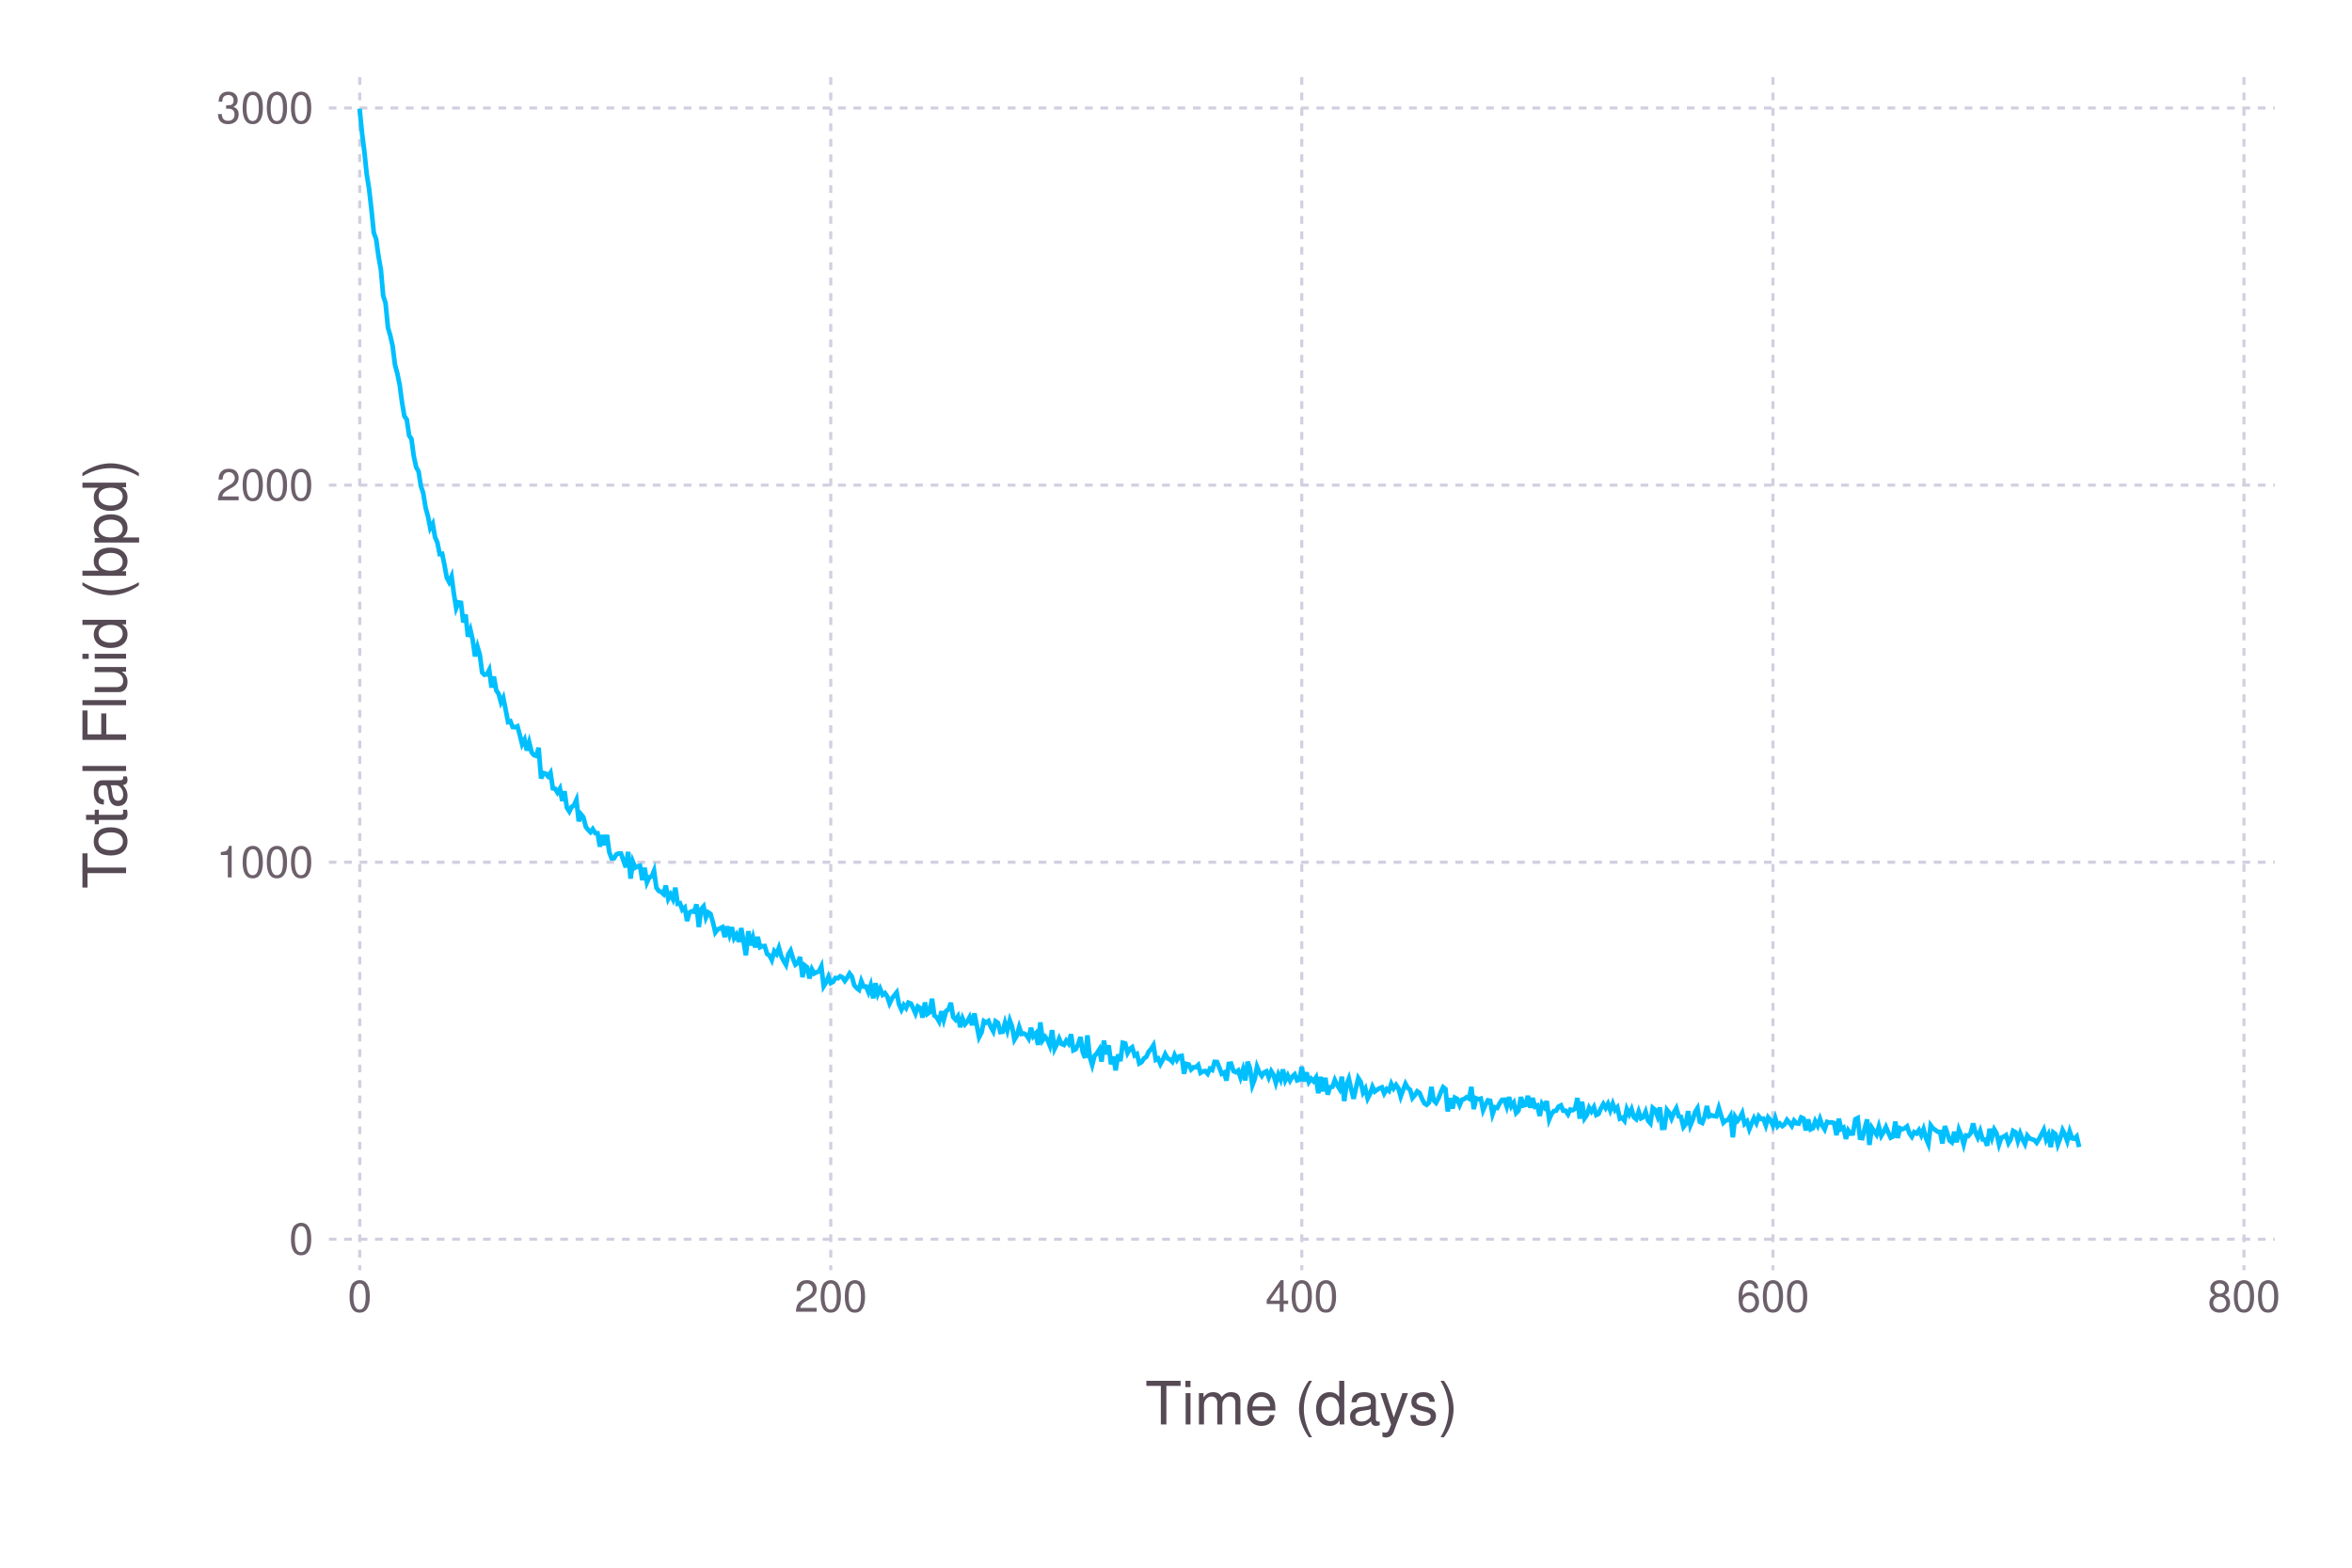
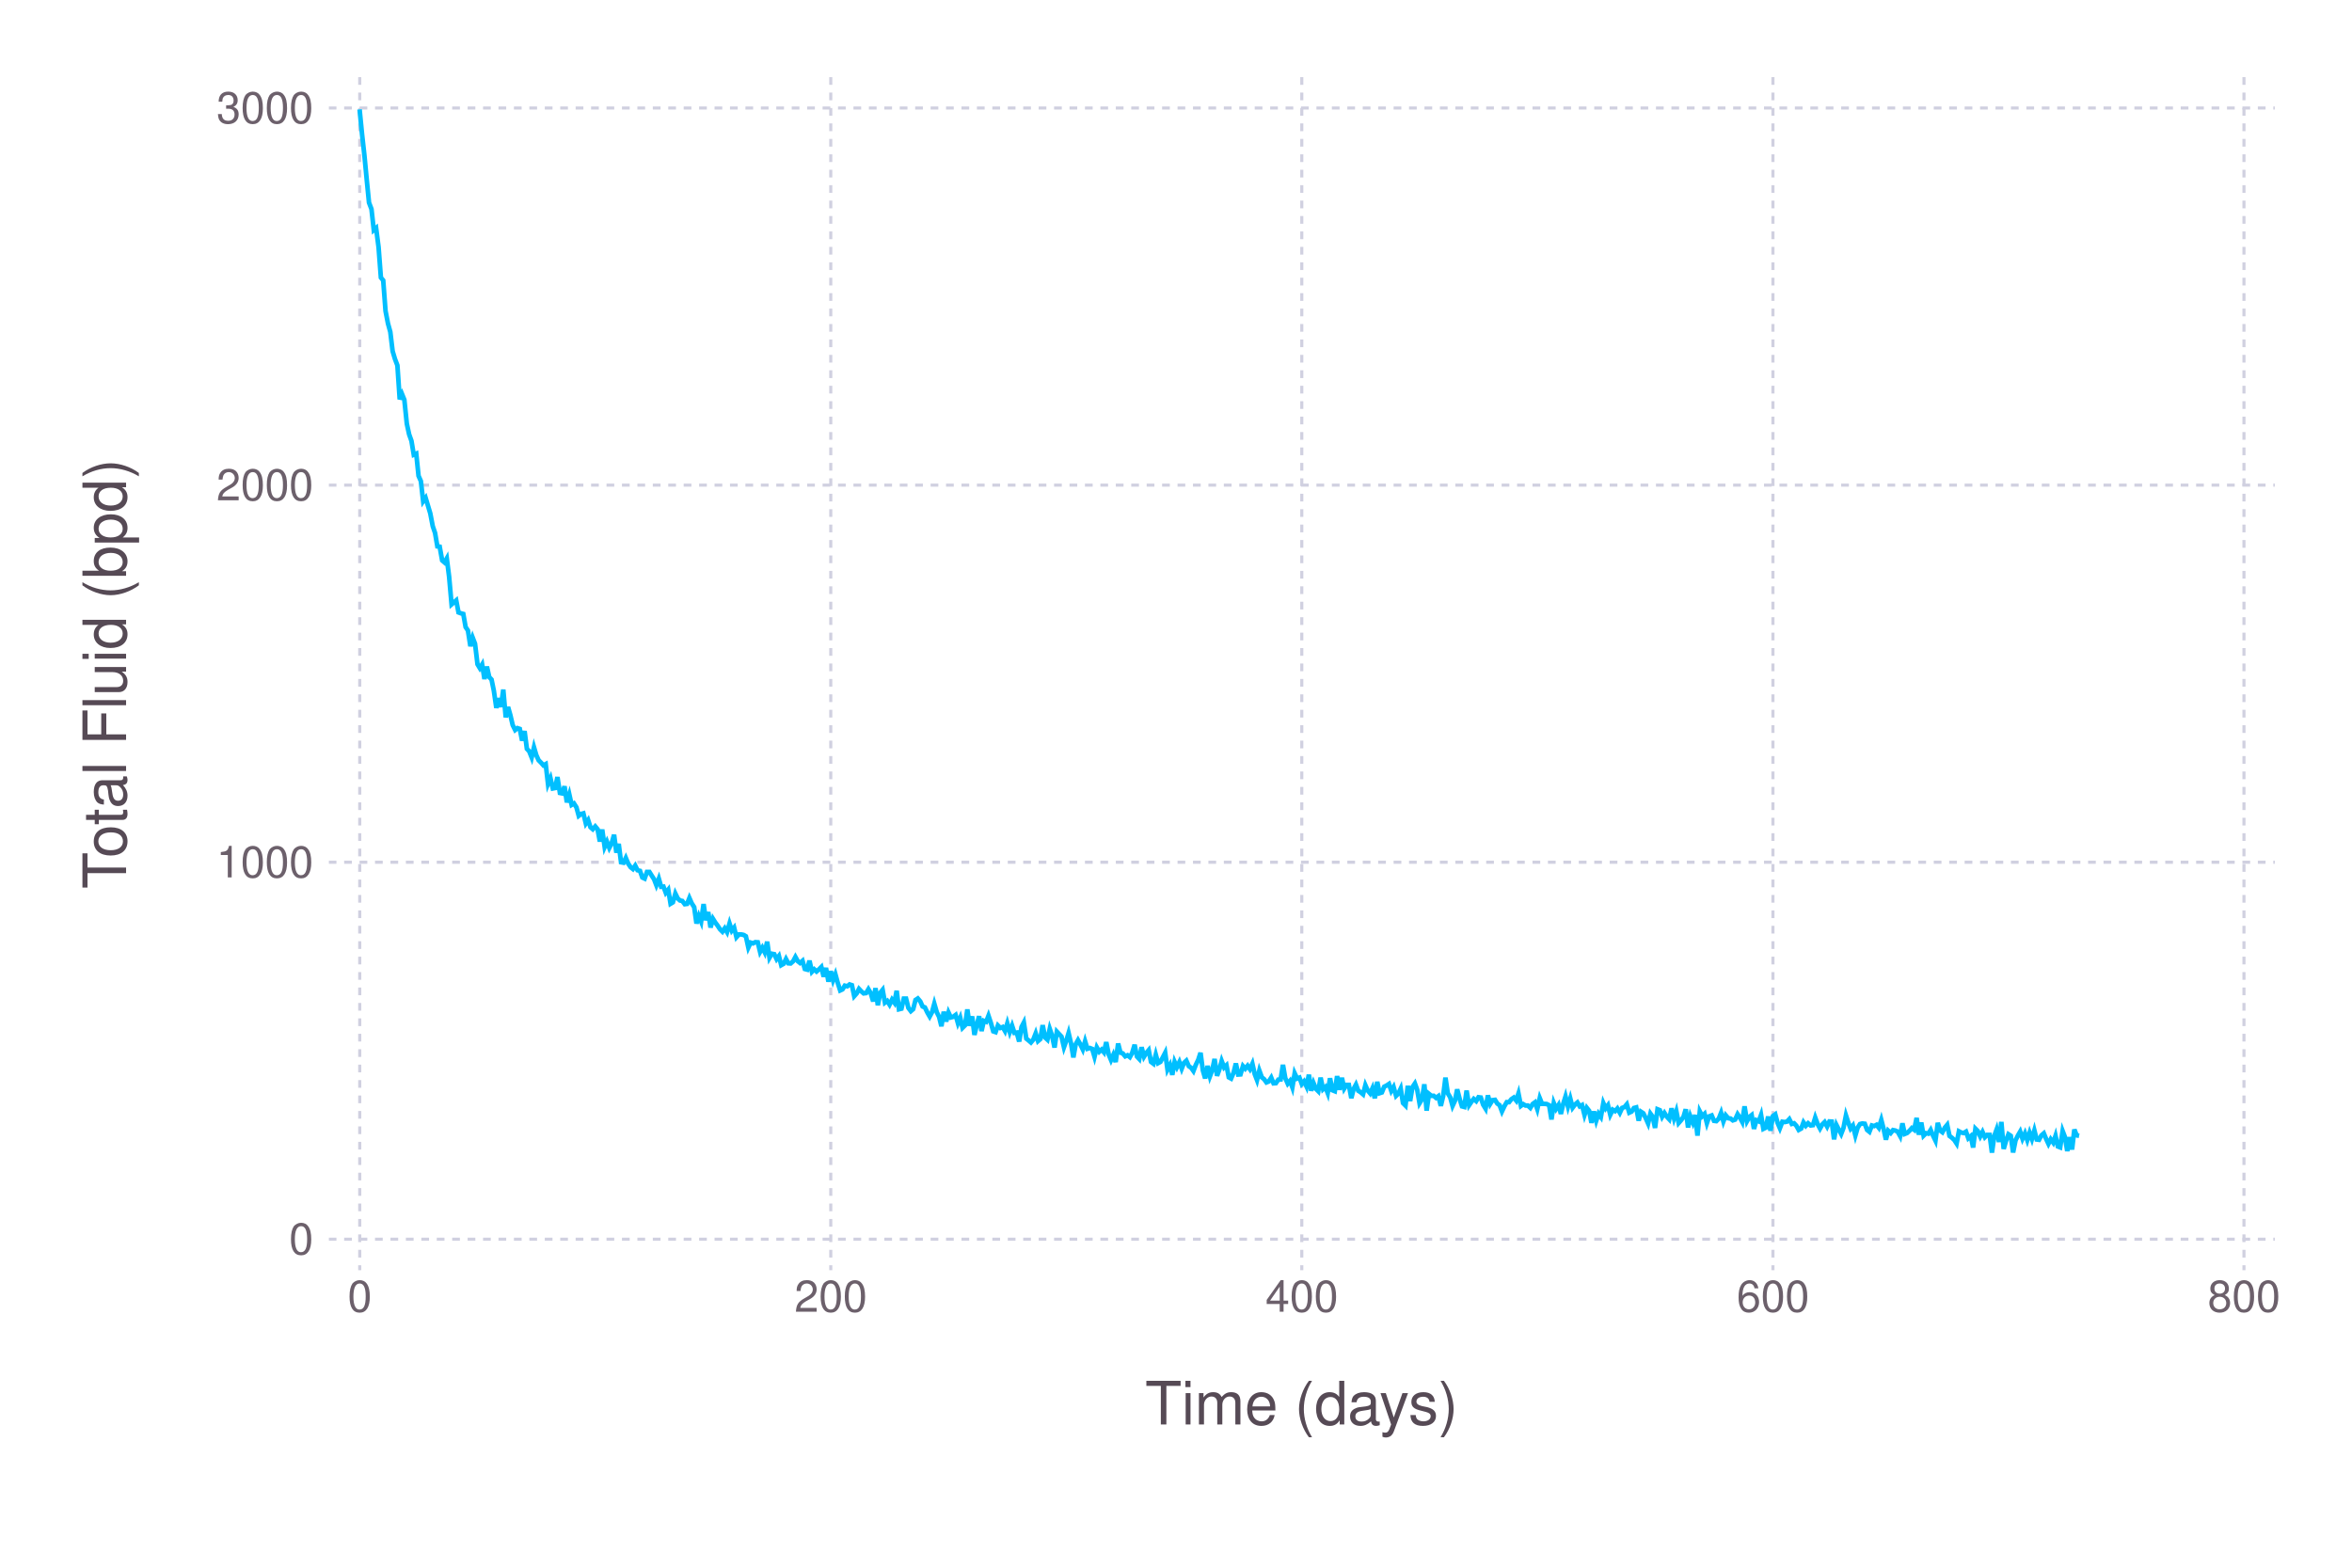
<svg xmlns="http://www.w3.org/2000/svg" version="1.2" width="152.4mm" height="101.6mm" viewBox="0 0 152.4 101.6" stroke="none" fill="#000000" stroke-width="0.3" font-size="3.88">
  <defs>
    <marker id="arrow" markerWidth="15" markerHeight="7" refX="5" refY="3.5" orient="auto" markerUnits="strokeWidth">
      <path d="M0,0 L15,3.5 L0,7 z" stroke="context-stroke" fill="context-stroke" />
    </marker>
  </defs>
-   <g class="plotroot xscalable yscalable" id="img-b1904f5b-1">
-     <g font-size="3.88" font-family="'PT Sans','Helvetica Neue','Helvetica',sans-serif" fill="#564A55" stroke="#000000" stroke-opacity="0.000" id="img-b1904f5b-2">
+   <g class="plotroot xscalable yscalable" id="img-e797f82f-1">
+     <g font-size="3.88" font-family="'PT Sans','Helvetica Neue','Helvetica',sans-serif" fill="#564A55" stroke="#000000" stroke-opacity="0.000" id="img-e797f82f-2">
      <g transform="translate(84.35,89.99)">
        <g class="primitive">
          <text text-anchor="middle" dy="0.6em">Time (days)</text>
        </g>
      </g>
    </g>
-     <g class="guide xlabels" font-size="2.82" font-family="'PT Sans Caption','Helvetica Neue','Helvetica',sans-serif" fill="#6C606B" id="img-b1904f5b-3">
+     <g class="guide xlabels" font-size="2.82" font-family="'PT Sans Caption','Helvetica Neue','Helvetica',sans-serif" fill="#6C606B" id="img-e797f82f-3">
      <g transform="translate(23.31,83.32)">
        <g class="primitive">
          <text text-anchor="middle" dy="0.6em">0</text>
        </g>
      </g>
      <g transform="translate(53.83,83.32)">
        <g class="primitive">
          <text text-anchor="middle" dy="0.6em">200</text>
        </g>
      </g>
      <g transform="translate(84.35,83.32)">
        <g class="primitive">
          <text text-anchor="middle" dy="0.6em">400</text>
        </g>
      </g>
      <g transform="translate(114.88,83.32)">
        <g class="primitive">
          <text text-anchor="middle" dy="0.6em">600</text>
        </g>
      </g>
      <g transform="translate(145.4,83.32)">
        <g class="primitive">
          <text text-anchor="middle" dy="0.6em">800</text>
        </g>
      </g>
    </g>
-     <g clip-path="url(#img-b1904f5b-4)">
-       <g id="img-b1904f5b-5">
-         <g pointer-events="visible" fill="#000000" fill-opacity="0.000" stroke="#000000" stroke-opacity="0.000" class="guide background" id="img-b1904f5b-6">
-           <g transform="translate(84.35,43.66)" id="img-b1904f5b-7">
+     <g clip-path="url(#img-e797f82f-4)">
+       <g id="img-e797f82f-5">
+         <g pointer-events="visible" fill="#000000" fill-opacity="0.000" stroke="#000000" stroke-opacity="0.000" class="guide background" id="img-e797f82f-6">
+           <g transform="translate(84.35,43.66)" id="img-e797f82f-7">
            <path d="M-63.05,-38.66 L 63.05 -38.66 63.05 38.66 -63.05 38.66 z" class="primitive" />
          </g>
        </g>
-         <g class="guide ygridlines xfixed" stroke-dasharray="0.5,0.5" stroke-width="0.2" stroke="#D0D0E0" id="img-b1904f5b-8">
-           <g transform="translate(84.35,80.31)" id="img-b1904f5b-9">
+         <g class="guide ygridlines xfixed" stroke-dasharray="0.5,0.5" stroke-width="0.2" stroke="#D0D0E0" id="img-e797f82f-8">
+           <g transform="translate(84.35,80.31)" id="img-e797f82f-9">
            <path fill="none" d="M-63.05,0 L 63.05 0" class="primitive" />
          </g>
-           <g transform="translate(84.35,55.88)" id="img-b1904f5b-10">
+           <g transform="translate(84.35,55.88)" id="img-e797f82f-10">
            <path fill="none" d="M-63.05,0 L 63.05 0" class="primitive" />
          </g>
-           <g transform="translate(84.35,31.44)" id="img-b1904f5b-11">
+           <g transform="translate(84.35,31.44)" id="img-e797f82f-11">
            <path fill="none" d="M-63.05,0 L 63.05 0" class="primitive" />
          </g>
-           <g transform="translate(84.35,7)" id="img-b1904f5b-12">
+           <g transform="translate(84.35,7)" id="img-e797f82f-12">
            <path fill="none" d="M-63.05,0 L 63.05 0" class="primitive" />
          </g>
        </g>
-         <g class="guide xgridlines yfixed" stroke-dasharray="0.5,0.5" stroke-width="0.2" stroke="#D0D0E0" id="img-b1904f5b-13">
-           <g transform="translate(23.31,43.66)" id="img-b1904f5b-14">
+         <g class="guide xgridlines yfixed" stroke-dasharray="0.5,0.5" stroke-width="0.2" stroke="#D0D0E0" id="img-e797f82f-13">
+           <g transform="translate(23.31,43.66)" id="img-e797f82f-14">
            <path fill="none" d="M0,-38.66 L 0 38.66" class="primitive" />
          </g>
-           <g transform="translate(53.83,43.66)" id="img-b1904f5b-15">
+           <g transform="translate(53.83,43.66)" id="img-e797f82f-15">
            <path fill="none" d="M0,-38.66 L 0 38.66" class="primitive" />
          </g>
-           <g transform="translate(84.35,43.66)" id="img-b1904f5b-16">
+           <g transform="translate(84.35,43.66)" id="img-e797f82f-16">
            <path fill="none" d="M0,-38.66 L 0 38.66" class="primitive" />
          </g>
-           <g transform="translate(114.88,43.66)" id="img-b1904f5b-17">
+           <g transform="translate(114.88,43.66)" id="img-e797f82f-17">
            <path fill="none" d="M0,-38.66 L 0 38.66" class="primitive" />
          </g>
-           <g transform="translate(145.4,43.66)" id="img-b1904f5b-18">
+           <g transform="translate(145.4,43.66)" id="img-e797f82f-18">
            <path fill="none" d="M0,-38.66 L 0 38.66" class="primitive" />
          </g>
        </g>
-         <g class="plotpanel" id="img-b1904f5b-19">
-           <g stroke-width="0.3" fill="#000000" fill-opacity="0.000" class="geometry" id="img-b1904f5b-20">
-             <g class="color_LCHab{Float32}(70.0f0,60.0f0,240.0f0)" stroke-dasharray="none" stroke="#00BFFF" id="img-b1904f5b-21">
-               <g transform="translate(79.01,64.54)" id="img-b1904f5b-22">
-                 <path fill="none" d="M-55.71,-57.49 L -55.55 -55.9 -55.4 -54.71 -55.25 -53.27 -55.1 -52.34 -54.94 -50.94 -54.79 -49.46 -54.64 -49.05 -54.48 -47.9 -54.33 -47.06 -54.18 -45.37 -54.03 -44.91 -53.87 -43.29 -53.72 -42.79 -53.57 -42.12 -53.42 -40.91 -53.26 -40.32 -53.11 -39.58 -52.96 -38.46 -52.81 -37.58 -52.65 -37.34 -52.5 -36.31 -52.35 -36.09 -52.2 -34.98 -52.04 -34.25 -51.89 -33.99 -51.74 -33.04 -51.59 -32.6 -51.43 -31.62 -51.28 -31.08 -51.13 -30.31 -50.97 -30.59 -50.82 -29.72 -50.67 -29.38 -50.52 -28.63 -50.36 -28.65 -50.21 -27.92 -50.06 -27.1 -49.91 -26.82 -49.75 -27.19 -49.6 -26.06 -49.45 -25.13 -49.3 -25.5 -49.14 -25.47 -48.99 -24.2 -48.84 -24.71 -48.69 -23.28 -48.53 -23.72 -48.38 -23.07 -48.23 -22 -48.07 -22.62 -47.92 -22.11 -47.77 -20.96 -47.62 -20.81 -47.46 -20.84 -47.31 -21.13 -47.16 -19.98 -47.01 -20.69 -46.85 -19.79 -46.7 -19.57 -46.55 -19.02 -46.4 -19.32 -46.24 -18.52 -46.09 -17.75 -45.94 -17.8 -45.79 -17.42 -45.63 -17.41 -45.48 -17.47 -45.33 -16.91 -45.18 -16.31 -45.02 -16.61 -44.87 -15.9 -44.72 -16.43 -44.56 -15.78 -44.41 -15.6 -44.26 -15.55 -44.11 -16.08 -43.95 -14.09 -43.8 -14.44 -43.65 -14.4 -43.5 -14.23 -43.34 -14.46 -43.19 -13.45 -43.04 -13.42 -42.89 -13.18 -42.73 -13.44 -42.58 -12.63 -42.43 -13.26 -42.28 -12.2 -42.12 -11.95 -41.97 -12.25 -41.82 -12.34 -41.66 -12.7 -41.51 -11.31 -41.36 -11.76 -41.21 -11.58 -41.05 -10.95 -40.9 -10.76 -40.75 -10.61 -40.6 -10.81 -40.44 -10.55 -40.29 -10.54 -40.14 -9.67 -39.99 -10.42 -39.83 -9.77 -39.68 -10.43 -39.53 -9.31 -39.38 -8.91 -39.22 -8.92 -39.07 -9.17 -38.92 -9.23 -38.77 -9.22 -38.61 -8.76 -38.46 -8.33 -38.31 -9.33 -38.15 -7.6 -38 -8.68 -37.85 -8.31 -37.7 -8.39 -37.54 -8.43 -37.39 -7.5 -37.24 -8.3 -37.09 -7.35 -36.93 -7.69 -36.78 -7.74 -36.63 -8.11 -36.48 -7.01 -36.32 -6.8 -36.17 -6.74 -36.02 -6.6 -35.87 -7.15 -35.71 -6.29 -35.56 -6.57 -35.41 -6.27 -35.25 -7.01 -35.1 -5.97 -34.95 -6 -34.8 -5.58 -34.64 -5.72 -34.49 -4.85 -34.34 -5.4 -34.19 -5.48 -34.03 -5.45 -33.88 -5.93 -33.73 -4.46 -33.58 -5.62 -33.42 -5.8 -33.27 -5.07 -33.12 -5.41 -32.97 -5.31 -32.81 -4.75 -32.66 -4.11 -32.51 -4.31 -32.36 -4.37 -32.2 -4.45 -32.05 -3.81 -31.9 -4.5 -31.74 -3.95 -31.59 -4.45 -31.44 -3.74 -31.29 -3.97 -31.13 -3.5 -30.98 -4.39 -30.83 -3.52 -30.68 -2.63 -30.52 -4.19 -30.37 -3.27 -30.22 -3.79 -30.07 -3.14 -29.91 -3.82 -29.76 -3.15 -29.61 -3.22 -29.46 -3.23 -29.3 -2.71 -29.15 -2.62 -29 -2.32 -28.84 -2.89 -28.69 -2.71 -28.54 -3.11 -28.39 -2.58 -28.23 -2.26 -28.08 -2.01 -27.93 -2.69 -27.78 -2.93 -27.62 -2.39 -27.47 -2.02 -27.32 -2.13 -27.17 -2.52 -27.01 -1.21 -26.86 -1.97 -26.71 -1.85 -26.56 -1.13 -26.4 -1.72 -26.25 -1.45 -26.1 -1.53 -25.95 -1.58 -25.79 -1.91 -25.64 -0.62 -25.49 -0.86 -25.33 -1.24 -25.18 -0.83 -25.03 -0.91 -24.88 -1.16 -24.72 -1.14 -24.57 -1.27 -24.42 -1.2 -24.27 -0.97 -24.11 -1.19 -23.96 -1.45 -23.81 -1.25 -23.66 -0.69 -23.5 -0.51 -23.35 -0.39 -23.2 -0.96 -23.05 -0.6 -22.89 -0.6 -22.74 -0.24 -22.59 -0.69 -22.43 0.16 -22.28 -0.82 -22.13 -0.12 -21.98 -0.46 -21.82 -0.07 -21.67 -0.18 -21.52 0.04 -21.37 0.49 -21.21 0.16 -21.06 -0.03 -20.91 -0.22 -20.76 0.54 -20.6 0.9 -20.45 0.59 -20.3 0.79 -20.15 0.44 -19.99 0.5 -19.84 0.8 -19.69 1.14 -19.54 0.69 -19.38 0.79 -19.23 1.41 -19.08 0.43 -18.92 1.17 -18.77 1.06 -18.62 0.19 -18.47 1.27 -18.31 1.4 -18.16 1.66 -18.01 1 -17.86 1.56 -17.7 0.98 -17.55 0.88 -17.4 0.45 -17.25 1.37 -17.09 1.55 -16.94 1.33 -16.79 2.03 -16.64 1.47 -16.48 1.84 -16.33 1.66 -16.18 1.38 -16.02 1.9 -15.87 1.14 -15.72 1.9 -15.57 2.68 -15.41 2.37 -15.26 1.64 -15.11 1.74 -14.96 1.63 -14.8 2.03 -14.65 2.3 -14.5 1.65 -14.35 1.75 -14.19 2.35 -14.04 2.33 -13.89 1.75 -13.74 2.25 -13.58 1.59 -13.43 2 -13.28 2.84 -13.13 2.59 -12.97 2.02 -12.82 2.47 -12.67 2.44 -12.51 2.53 -12.36 2.76 -12.21 2.07 -12.06 2.62 -11.9 2.44 -11.75 3.18 -11.6 1.72 -11.45 2.88 -11.29 2.65 -11.14 2.84 -10.99 3.21 -10.84 2.22 -10.68 3.44 -10.53 3.14 -10.38 2.77 -10.23 3.11 -10.07 3.18 -9.92 2.9 -9.77 3.09 -9.61 2.49 -9.46 3.53 -9.31 3.46 -9.16 3.17 -9 2.67 -8.85 3.66 -8.7 4.02 -8.55 2.56 -8.39 3.98 -8.24 4.48 -8.09 3.89 -7.94 3.73 -7.78 3.48 -7.63 4.26 -7.48 2.9 -7.33 3.79 -7.17 3.21 -7.02 4.43 -6.87 3.94 -6.72 4.83 -6.56 3.8 -6.41 4.23 -6.26 3.04 -6.1 3.08 -5.95 3.7 -5.8 3.44 -5.65 3.33 -5.49 3.86 -5.34 3.77 -5.19 4.38 -5.04 4.29 -4.88 4.05 -4.73 3.95 -4.58 3.62 -4.43 3.45 -4.27 3.2 -4.12 4.14 -3.97 4.06 -3.82 4.42 -3.66 4.13 -3.51 3.78 -3.36 4.05 -3.2 4.12 -3.05 4.27 -2.9 3.84 -2.75 4.16 -2.59 3.92 -2.44 3.89 -2.29 5.05 -2.14 4.41 -1.98 4.45 -1.83 4.77 -1.68 4.63 -1.53 4.63 -1.37 4.48 -1.22 4.99 -1.07 4.9 -0.92 4.87 -0.76 5.05 -0.61 4.72 -0.46 4.8 -0.31 4.28 -0.15 4.29 0 4.65 0.15 5.05 0.31 4.97 0.46 5.49 0.61 4.41 0.76 4.39 0.92 4.88 1.07 4.95 1.22 4.84 1.37 5.29 1.53 4.78 1.68 5.48 1.83 4.27 1.98 4.68 2.14 5.79 2.29 5.4 2.44 4.59 2.59 4.95 2.75 5.19 2.9 4.96 3.05 4.89 3.2 5.29 3.36 4.88 3.51 5.12 3.66 5.64 3.82 5.1 3.97 5.43 4.12 4.77 4.27 5.48 4.43 5.16 4.58 5.49 4.73 5.23 4.88 5.09 5.04 5.48 5.19 5.43 5.34 4.6 5.49 5.55 5.65 4.96 5.8 5.58 5.95 5.37 6.1 5.53 6.26 5.29 6.41 6.31 6.56 5.25 6.72 6.19 6.87 5.31 7.02 6.4 7.17 5.92 7.33 5.89 7.48 5.46 7.63 5.78 7.78 6.02 7.94 5.24 8.09 6.82 8.24 5.76 8.39 5.37 8.55 6.08 8.7 6.67 8.85 5.98 9 5.33 9.16 5.58 9.31 6.26 9.46 6.01 9.61 6.65 9.77 6.34 9.92 5.89 10.07 6.2 10.23 6.08 10.38 5.99 10.53 5.93 10.68 6.32 10.84 6.04 10.99 6.16 11.14 5.7 11.29 6 11.45 5.77 11.6 5.99 11.75 6.53 11.9 6.11 12.06 5.7 12.21 5.97 12.36 6.09 12.51 6.62 12.67 6.43 12.82 6.19 12.97 6.29 13.13 6.67 13.28 6.96 13.43 7.06 13.58 6.92 13.74 5.9 13.89 6.77 14.04 6.93 14.19 6.65 14.35 6.24 14.5 5.92 14.65 6.04 14.8 7.49 14.96 6.63 15.11 7.3 15.26 6.6 15.41 6.68 15.57 7.08 15.72 6.73 15.87 6.68 16.02 6.57 16.18 6.66 16.33 5.9 16.48 7.34 16.64 6.64 16.79 6.7 16.94 6.66 17.09 7.41 17.25 7.04 17.4 6.77 17.55 6.8 17.7 7.67 17.86 7.22 18.01 7.26 18.16 6.97 18.31 6.74 18.47 6.73 18.62 7.17 18.77 6.56 18.92 7.16 19.08 6.93 19.23 7.59 19.38 7.44 19.54 6.56 19.69 7.11 19.84 7.07 19.99 6.48 20.15 7.25 20.3 6.62 20.45 7.18 20.6 7.11 20.76 7.78 20.91 7 21.06 7.21 21.21 6.82 21.37 8.01 21.52 7.65 21.67 7.47 21.82 7.44 21.98 7.18 22.13 7.1 22.28 7.44 22.43 7.44 22.59 7.68 22.74 7.37 22.89 7.41 23.05 7.31 23.2 6.62 23.35 7.96 23.5 6.86 23.66 7.94 23.81 7.72 23.96 7.25 24.11 7.49 24.27 7.21 24.42 7.72 24.57 7.65 24.72 7.29 24.88 7.01 25.03 7.27 25.18 7 25.33 7.42 25.49 6.99 25.64 7.4 25.79 7.23 25.95 7.96 26.1 7.9 26.25 8.09 26.4 7.34 26.56 7.68 26.71 7.35 26.86 7.86 27.01 7.99 27.17 7.5 27.32 7.94 27.47 7.86 27.62 7.51 27.78 8.09 27.93 8.26 28.08 7.26 28.23 7.39 28.39 7.81 28.54 7.23 28.69 8.56 28.84 8.55 29 7.39 29.15 7.58 29.3 7.95 29.46 7.55 29.61 7.28 29.76 7.8 29.91 7.84 30.07 8.5 30.22 8.31 30.37 7.47 30.52 8.39 30.68 8.01 30.83 7.52 30.98 7.28 31.13 8.16 31.29 8.24 31.44 7.84 31.59 7.14 31.74 7.81 31.9 7.74 32.05 7.79 32.2 7.81 32.36 7.26 32.51 7.75 32.66 8.22 32.81 8.08 32.97 8.03 33.12 7.78 33.27 9.17 33.42 7.84 33.58 8.09 33.73 7.9 33.88 7.6 34.03 8.29 34.19 8.13 34.34 8.64 34.49 8.27 34.64 7.93 34.8 8.24 34.95 7.81 35.1 7.98 35.25 7.96 35.41 8.4 35.56 7.88 35.71 8.06 35.87 8.41 36.02 7.93 36.17 8.44 36.32 8.28 36.48 8.44 36.63 8.32 36.78 8.04 36.93 8.21 37.09 8.43 37.24 8.09 37.39 8.26 37.54 8.28 37.7 7.88 37.85 7.95 38 8.72 38.15 8.01 38.31 8.65 38.46 8.58 38.61 8.12 38.77 8.42 38.92 7.98 39.07 8.41 39.22 8.65 39.38 8.17 39.53 8.21 39.68 8.2 39.83 8.24 39.99 9.03 40.14 7.96 40.29 8.63 40.44 8.54 40.6 9.27 40.75 8.72 40.9 8.93 41.05 8.92 41.21 8 41.36 7.92 41.51 9.2 41.66 9.22 41.82 8.58 41.97 8.01 42.12 9.66 42.28 8.55 42.43 8.78 42.58 8.99 42.73 8.47 42.89 9.07 43.04 8.82 43.19 8.5 43.34 8.85 43.5 9.19 43.65 9.11 43.8 8.15 43.95 9.21 44.11 8.58 44.26 8.64 44.41 8.58 44.56 8.46 44.72 8.92 44.87 9.13 45.02 8.83 45.18 8.92 45.33 8.7 45.48 9.03 45.63 8.64 45.79 9.24 45.94 9.6 46.09 8.39 46.24 8.59 46.4 8.7 46.55 8.81 46.7 8.82 46.85 9.57 47.01 8.44 47.16 8.88 47.31 9.37 47.46 9.49 47.62 8.81 47.77 9.49 47.92 8.68 48.07 9.05 48.23 9.63 48.38 9.05 48.53 9.08 48.69 8.88 48.84 8.27 48.99 8.85 49.14 9.18 49.3 8.76 49.45 9.3 49.6 9.31 49.75 9.71 49.91 8.62 50.06 9.18 50.21 8.66 50.36 8.91 50.52 9.63 50.67 9.19 50.82 9.13 50.97 9.03 51.13 9.54 51.28 9.29 51.43 8.75 51.59 8.84 51.74 9.4 51.89 8.92 52.04 9.29 52.2 9.6 52.35 9.06 52.5 9.24 52.65 9.29 52.81 9.35 52.96 9.52 53.11 9.28 53.26 8.99 53.42 8.68 53.57 9.31 53.72 9 53.87 9.8 54.03 8.85 54.18 8.97 54.33 9.64 54.48 9.24 54.64 8.7 54.79 8.99 54.94 9.41 55.1 8.79 55.25 9.23 55.4 9.26 55.55 9.11 55.71 9.8" class="primitive" />
+         <g class="plotpanel" id="img-e797f82f-19">
+           <g stroke-width="0.3" fill="#000000" fill-opacity="0.000" class="geometry" id="img-e797f82f-20">
+             <g class="color_LCHab{Float32}(70.0f0,60.0f0,240.0f0)" stroke-dasharray="none" stroke="#00BFFF" id="img-e797f82f-21">
+               <g transform="translate(79.01,64.52)" id="img-e797f82f-22">
+                 <path fill="none" d="M-55.71,-57.43 L -55.55 -55.81 -55.4 -54.47 -55.25 -52.9 -55.1 -51.39 -54.94 -50.97 -54.79 -49.61 -54.64 -49.74 -54.48 -48.5 -54.33 -46.53 -54.18 -46.35 -54.03 -44.37 -53.87 -43.55 -53.72 -43.01 -53.57 -41.76 -53.42 -41.26 -53.26 -40.84 -53.11 -38.64 -52.96 -38.98 -52.81 -38.61 -52.65 -37.06 -52.5 -36.37 -52.35 -35.95 -52.2 -35.05 -52.04 -35.12 -51.89 -33.68 -51.74 -33.34 -51.59 -32.03 -51.43 -32.25 -51.28 -31.75 -51.13 -31.25 -50.97 -30.42 -50.82 -29.98 -50.67 -29.11 -50.52 -29.09 -50.36 -28.2 -50.21 -28.07 -50.06 -28.33 -49.91 -27.15 -49.75 -25.35 -49.6 -25.48 -49.45 -25.61 -49.3 -24.83 -49.14 -24.77 -48.99 -24.73 -48.84 -23.88 -48.69 -23.66 -48.53 -22.64 -48.38 -23.19 -48.23 -22.8 -48.07 -21.47 -47.92 -21.22 -47.77 -21.46 -47.62 -20.51 -47.46 -21.32 -47.31 -20.64 -47.16 -20.48 -47.01 -19.75 -46.85 -18.64 -46.7 -19.27 -46.55 -18.7 -46.4 -19.83 -46.24 -18.03 -46.09 -18.7 -45.94 -18.17 -45.79 -17.53 -45.63 -17.21 -45.48 -17.33 -45.33 -17.28 -45.18 -16.52 -45.02 -17.14 -44.87 -15.99 -44.72 -15.83 -44.56 -15.43 -44.41 -16.09 -44.26 -15.58 -44.11 -15.25 -43.95 -15.09 -43.8 -14.92 -43.65 -15 -43.5 -13.71 -43.34 -14.08 -43.19 -13.42 -43.04 -13.45 -42.89 -14.16 -42.73 -13.13 -42.58 -13.1 -42.43 -13.56 -42.28 -12.52 -42.12 -13.03 -41.97 -12.36 -41.82 -12.45 -41.66 -12.2 -41.51 -11.65 -41.36 -11.77 -41.21 -11.81 -41.05 -11.15 -40.9 -11.37 -40.75 -10.91 -40.6 -10.78 -40.44 -10.96 -40.29 -10.78 -40.14 -9.98 -39.99 -10.76 -39.83 -9.63 -39.68 -9.97 -39.53 -9.57 -39.38 -9.86 -39.22 -10.42 -39.07 -9.26 -38.92 -9.83 -38.77 -8.64 -38.61 -8.61 -38.46 -8.92 -38.31 -8.56 -38.15 -8.32 -38 -8.2 -37.85 -8.42 -37.7 -8.12 -37.54 -8.08 -37.39 -7.65 -37.24 -7.58 -37.09 -8.01 -36.93 -8.01 -36.78 -7.77 -36.63 -7.54 -36.48 -7.15 -36.32 -7.57 -36.17 -7.05 -36.02 -7.06 -35.87 -6.66 -35.71 -6.86 -35.56 -5.95 -35.41 -6.04 -35.25 -6.61 -35.1 -6.3 -34.95 -6.16 -34.8 -6.13 -34.64 -5.92 -34.49 -5.94 -34.34 -6.32 -34.19 -5.98 -34.03 -5.73 -33.88 -4.67 -33.73 -5.15 -33.58 -4.79 -33.42 -5.93 -33.27 -4.88 -33.12 -5.41 -32.97 -4.41 -32.81 -4.97 -32.66 -4.73 -32.51 -4.53 -32.36 -4.3 -32.2 -4.14 -32.05 -4.36 -31.9 -4.11 -31.74 -4.67 -31.59 -4.21 -31.44 -4.4 -31.29 -3.78 -31.13 -3.96 -30.98 -3.96 -30.83 -3.93 -30.68 -3.84 -30.52 -3.11 -30.37 -3.43 -30.22 -3.38 -30.07 -3.46 -29.91 -3.45 -29.76 -2.83 -29.61 -3.1 -29.46 -2.8 -29.3 -3.49 -29.15 -2.45 -29 -2.71 -28.84 -2.68 -28.69 -2.36 -28.54 -2.56 -28.39 -1.97 -28.23 -2.06 -28.08 -2.37 -27.93 -2.09 -27.78 -2.08 -27.62 -2.22 -27.47 -2.5 -27.32 -2.23 -27.17 -2.11 -27.01 -2.25 -26.86 -1.72 -26.71 -1.68 -26.56 -2.26 -26.4 -1.54 -26.25 -1.7 -26.1 -1.56 -25.95 -1.69 -25.79 -1.85 -25.64 -1.22 -25.49 -1.79 -25.33 -0.9 -25.18 -1.58 -25.03 -0.99 -24.88 -1.38 -24.72 -0.8 -24.57 -0.33 -24.42 -0.4 -24.27 -0.64 -24.11 -0.6 -23.96 -0.72 -23.81 -0.67 -23.66 0.04 -23.5 -0.14 -23.35 -0.43 -23.2 -0.27 -23.05 -0.14 -22.89 -0.16 -22.74 -0.41 -22.59 -0.15 -22.43 0.38 -22.28 -0.48 -22.13 0.63 -21.98 -0.17 -21.82 -0.37 -21.67 0.46 -21.52 0.35 -21.37 0.59 -21.21 0.26 -21.06 0.46 -20.91 -0.31 -20.76 0.89 -20.6 0.85 -20.45 0.2 -20.3 0.2 -20.15 0.8 -19.99 1.01 -19.84 0.88 -19.69 0.29 -19.54 0.19 -19.38 0.38 -19.23 0.71 -19.08 0.77 -18.92 1.1 -18.77 1.36 -18.62 1.08 -18.47 0.53 -18.31 1.08 -18.16 1.38 -18.01 1.99 -17.86 1.05 -17.7 1.68 -17.55 1.1 -17.4 1.42 -17.25 1.38 -17.09 1.26 -16.94 1.79 -16.79 1.44 -16.64 2.09 -16.48 1.93 -16.33 0.9 -16.18 1.96 -16.02 1.35 -15.87 2.55 -15.72 1.91 -15.57 1.34 -15.41 2.3 -15.26 1.64 -15.11 1.7 -14.96 1.31 -14.8 1.79 -14.65 2.32 -14.5 2.37 -14.35 1.94 -14.19 2.1 -14.04 2.04 -13.89 2.3 -13.74 1.8 -13.58 2.37 -13.43 1.96 -13.28 2.42 -13.13 2.4 -12.97 2.98 -12.82 2.04 -12.67 1.75 -12.51 2.79 -12.36 2.91 -12.21 3.04 -12.06 2.86 -11.9 2.45 -11.75 2.95 -11.6 2.82 -11.45 1.92 -11.29 2.72 -11.14 2.86 -10.99 2.16 -10.84 2.6 -10.68 3.37 -10.53 2.34 -10.38 2.5 -10.23 2.66 -10.07 3.35 -9.92 2.93 -9.77 2.43 -9.61 3.11 -9.46 4.01 -9.31 3.16 -9.16 2.89 -9 3.18 -8.85 3.49 -8.7 2.96 -8.55 3.45 -8.39 3.4 -8.24 3.46 -8.09 3.97 -7.94 3.36 -7.78 3.64 -7.63 3.5 -7.48 3.68 -7.33 3.02 -7.17 3.82 -7.02 4.18 -6.87 3.84 -6.72 4.31 -6.56 3.11 -6.41 3.7 -6.26 3.75 -6.1 3.94 -5.95 3.87 -5.8 3.99 -5.65 3.72 -5.49 3.19 -5.34 3.95 -5.19 4.11 -5.04 3.35 -4.88 3.96 -4.73 3.72 -4.58 3.54 -4.43 4.3 -4.27 4.42 -4.12 3.83 -3.97 4.38 -3.82 4.3 -3.66 4 -3.51 3.71 -3.36 4.8 -3.2 4.5 -3.05 5.14 -2.9 4.3 -2.75 4.64 -2.59 4.31 -2.44 4.74 -2.29 4.36 -2.14 4.22 -1.98 4.58 -1.83 4.68 -1.68 4.89 -1.53 4.5 -1.37 4.17 -1.22 3.71 -1.07 4.85 -0.92 5.37 -0.76 4.56 -0.61 5.23 -0.46 4.83 -0.31 4.11 -0.15 5.2 0 4.79 0.15 4.24 0.31 4.66 0.46 4.52 0.61 5.3 0.76 5.38 0.92 5 1.07 4.4 1.22 5.12 1.37 5.11 1.53 4.57 1.68 4.74 1.83 4.55 1.98 4.77 2.14 4.42 2.29 5.09 2.44 5.48 2.59 4.86 2.75 5.3 2.9 5.42 3.05 5.63 3.2 5.57 3.36 5.32 3.51 5.69 3.66 5.68 3.82 5.45 3.97 5.44 4.12 4.49 4.27 5.35 4.43 5.71 4.58 5.53 4.73 5.95 4.88 5.04 5.04 5.38 5.19 5.32 5.34 5.73 5.49 5.56 5.65 5.9 5.8 5.13 5.95 6.17 6.1 5.67 6.26 6.05 6.41 6.2 6.56 5.32 6.72 6.07 6.87 5.93 7.02 6.32 7.17 5.36 7.33 6.14 7.48 6.2 7.63 5.22 7.78 6.11 7.94 5.33 8.09 6.03 8.24 5.79 8.39 5.79 8.55 6.65 8.7 6.05 8.85 5.77 9 6.17 9.16 6.27 9.31 6.4 9.46 5.81 9.61 6.15 9.77 6.34 9.92 6.01 10.07 6.66 10.23 5.59 10.38 6.33 10.53 6.28 10.68 5.91 10.84 5.83 10.99 5.73 11.14 6.18 11.29 5.93 11.45 6.5 11.6 6.35 11.75 6.03 11.9 6.97 12.06 7.13 12.21 5.85 12.36 6.84 12.51 5.94 12.67 5.7 12.82 6.11 12.97 6.98 13.13 6.72 13.28 5.75 13.43 7.46 13.58 6.37 13.74 6.5 13.89 6.5 14.04 6.63 14.19 6.52 14.35 7.15 14.5 6.52 14.65 5.32 14.8 6.33 14.96 6.6 15.11 7.15 15.26 6.83 15.41 6.08 15.57 6.7 15.72 7.18 15.87 7.22 16.02 6.16 16.18 7.11 16.33 6.89 16.48 6.7 16.64 6.84 16.79 6.59 16.94 6.61 17.09 7.07 17.25 7.33 17.4 6.47 17.55 7.02 17.7 6.78 17.86 6.76 18.01 7 18.16 7.11 18.31 7.51 18.47 7.17 18.62 6.91 18.77 6.91 18.92 6.72 19.08 6.61 19.23 6.8 19.38 6.35 19.54 7.15 19.69 7.04 19.84 7.13 19.99 7.13 20.15 7.28 20.3 7.03 20.45 6.92 20.6 7.36 20.76 6.65 20.91 7.02 21.06 7.02 21.21 7.03 21.37 7.11 21.52 8.03 21.67 6.97 21.82 7.34 21.98 7.09 22.13 7.67 22.28 7.02 22.43 6.54 22.59 7.19 22.74 6.68 22.89 7.27 23.05 7.06 23.2 6.93 23.35 7.18 23.5 7.1 23.66 7.74 23.81 7.28 23.96 7.47 24.11 8.25 24.27 7.51 24.42 8.11 24.57 7.66 24.72 7.87 24.88 6.97 25.03 7.31 25.18 7.11 25.33 7.73 25.49 7.4 25.64 7.49 25.79 7.32 25.95 7.6 26.1 7.28 26.25 7.23 26.4 7.05 26.56 7.59 26.71 7.52 26.86 7.29 27.01 7.25 27.17 8.11 27.32 7.53 27.47 7.63 27.62 7.93 27.78 8.29 27.93 7.65 28.08 7.86 28.23 8.58 28.39 7.37 28.54 7.43 28.69 7.86 28.84 7.61 29 7.86 29.15 8.02 29.3 7.31 29.46 7.96 29.61 7.5 29.76 8.26 29.91 8.09 30.07 7.87 30.22 7.37 30.37 8.55 30.52 7.83 30.68 8.23 30.83 7.74 30.98 9.08 31.13 7.51 31.29 7.82 31.44 7.67 31.59 8.27 31.74 7.83 31.9 7.77 32.05 8.12 32.2 8.14 32.36 7.98 32.51 7.6 32.66 8.16 32.81 7.76 32.97 7.95 33.12 7.97 33.27 8.09 33.42 8.04 33.58 7.69 33.73 7.91 33.88 8.19 34.03 7.18 34.19 8.14 34.34 7.87 34.49 7.75 34.64 8.64 34.8 8.08 34.95 8.15 35.1 7.74 35.25 8.64 35.41 8.56 35.56 7.84 35.71 8.76 35.87 7.81 36.02 7.7 36.17 8.25 36.32 8.6 36.48 8.18 36.63 8.2 36.78 8.17 36.93 8.01 37.09 8.32 37.24 8.28 37.39 8.44 37.54 8.71 37.7 8.62 37.85 8.22 38 8.44 38.15 8.28 38.31 8.42 38.46 8.4 38.61 7.91 38.77 8.34 38.92 8.62 39.07 8.35 39.22 8.2 39.38 8.49 39.53 8.16 39.68 8.17 39.83 9.32 39.99 8.4 40.14 8.69 40.29 8.97 40.44 8.58 40.6 7.77 40.75 8.23 40.9 8.62 41.05 8.43 41.21 9.07 41.36 8.56 41.51 8.33 41.66 8.29 41.82 8.31 41.97 8.71 42.12 8.83 42.28 8.42 42.43 8.46 42.58 8.38 42.73 8.57 42.89 8.06 43.04 8.64 43.19 9.34 43.34 8.76 43.5 8.91 43.65 8.72 43.8 8.75 43.95 8.82 44.11 9.11 44.26 8.28 44.41 8.97 44.56 8.91 44.72 8.76 44.87 8.59 45.02 8.7 45.18 7.93 45.33 9.02 45.48 8.23 45.63 9.08 45.79 8.92 45.94 8.95 46.09 8.71 46.24 9.07 46.4 9.4 46.55 8.25 46.7 8.75 46.85 8.86 47.01 8.56 47.16 8.38 47.31 9.1 47.46 9.21 47.62 9.36 47.77 9.59 47.92 8.8 48.07 8.88 48.23 8.91 48.38 8.82 48.53 9.25 48.69 9.11 48.84 9.85 48.99 8.63 49.14 8.78 49.3 9.13 49.45 8.84 49.6 9.18 49.75 9.03 49.91 9.03 50.06 10.18 50.21 9.1 50.36 8.69 50.52 9.49 50.67 8.19 50.82 9.94 50.97 9.42 51.13 8.99 51.28 9.09 51.43 10.17 51.59 9.38 51.74 9.08 51.89 8.82 52.04 9.28 52.2 8.93 52.35 9.37 52.5 8.89 52.65 9.3 52.81 8.74 52.96 9.33 53.11 9.35 53.26 9.07 53.42 8.93 53.57 9.29 53.72 9.61 53.87 9.31 54.03 9.53 54.18 9.09 54.33 9.78 54.48 9.84 54.64 8.78 54.79 9.17 54.94 10.08 55.1 9.18 55.25 9.98 55.4 8.68 55.55 9.06 55.71 9.09" class="primitive" />
              </g>
            </g>
          </g>
        </g>
      </g>
    </g>
-     <g class="guide ylabels" font-size="2.82" font-family="'PT Sans Caption','Helvetica Neue','Helvetica',sans-serif" fill="#6C606B" id="img-b1904f5b-23">
-       <g transform="translate(20.3,80.31)" id="img-b1904f5b-24">
+     <g class="guide ylabels" font-size="2.82" font-family="'PT Sans Caption','Helvetica Neue','Helvetica',sans-serif" fill="#6C606B" id="img-e797f82f-23">
+       <g transform="translate(20.3,80.31)" id="img-e797f82f-24">
        <g class="primitive">
          <text text-anchor="end" dy="0.35em">0</text>
        </g>
      </g>
-       <g transform="translate(20.3,55.88)" id="img-b1904f5b-25">
+       <g transform="translate(20.3,55.88)" id="img-e797f82f-25">
        <g class="primitive">
          <text text-anchor="end" dy="0.35em">1000</text>
        </g>
      </g>
-       <g transform="translate(20.3,31.44)" id="img-b1904f5b-26">
+       <g transform="translate(20.3,31.44)" id="img-e797f82f-26">
        <g class="primitive">
          <text text-anchor="end" dy="0.35em">2000</text>
        </g>
      </g>
-       <g transform="translate(20.3,7)" id="img-b1904f5b-27">
+       <g transform="translate(20.3,7)" id="img-e797f82f-27">
        <g class="primitive">
          <text text-anchor="end" dy="0.35em">3000</text>
        </g>
      </g>
    </g>
-     <g font-size="3.88" font-family="'PT Sans','Helvetica Neue','Helvetica',sans-serif" fill="#564A55" stroke="#000000" stroke-opacity="0.000" id="img-b1904f5b-28">
-       <g transform="translate(8.81,41.66)" id="img-b1904f5b-29">
+     <g font-size="3.88" font-family="'PT Sans','Helvetica Neue','Helvetica',sans-serif" fill="#564A55" stroke="#000000" stroke-opacity="0.000" id="img-e797f82f-28">
+       <g transform="translate(8.81,41.66)" id="img-e797f82f-29">
        <g class="primitive">
          <text text-anchor="middle" dy="0.35em" transform="rotate(-90,0, 2)">Total Fluid (bpd)</text>
        </g>
      </g>
    </g>
  </g>
  <defs>
-     <clipPath id="img-b1904f5b-4">
+     <clipPath id="img-e797f82f-4">
      <path d="M21.31,5 L 147.4 5 147.4 82.32 21.31 82.32" />
    </clipPath>
  </defs>
</svg>
